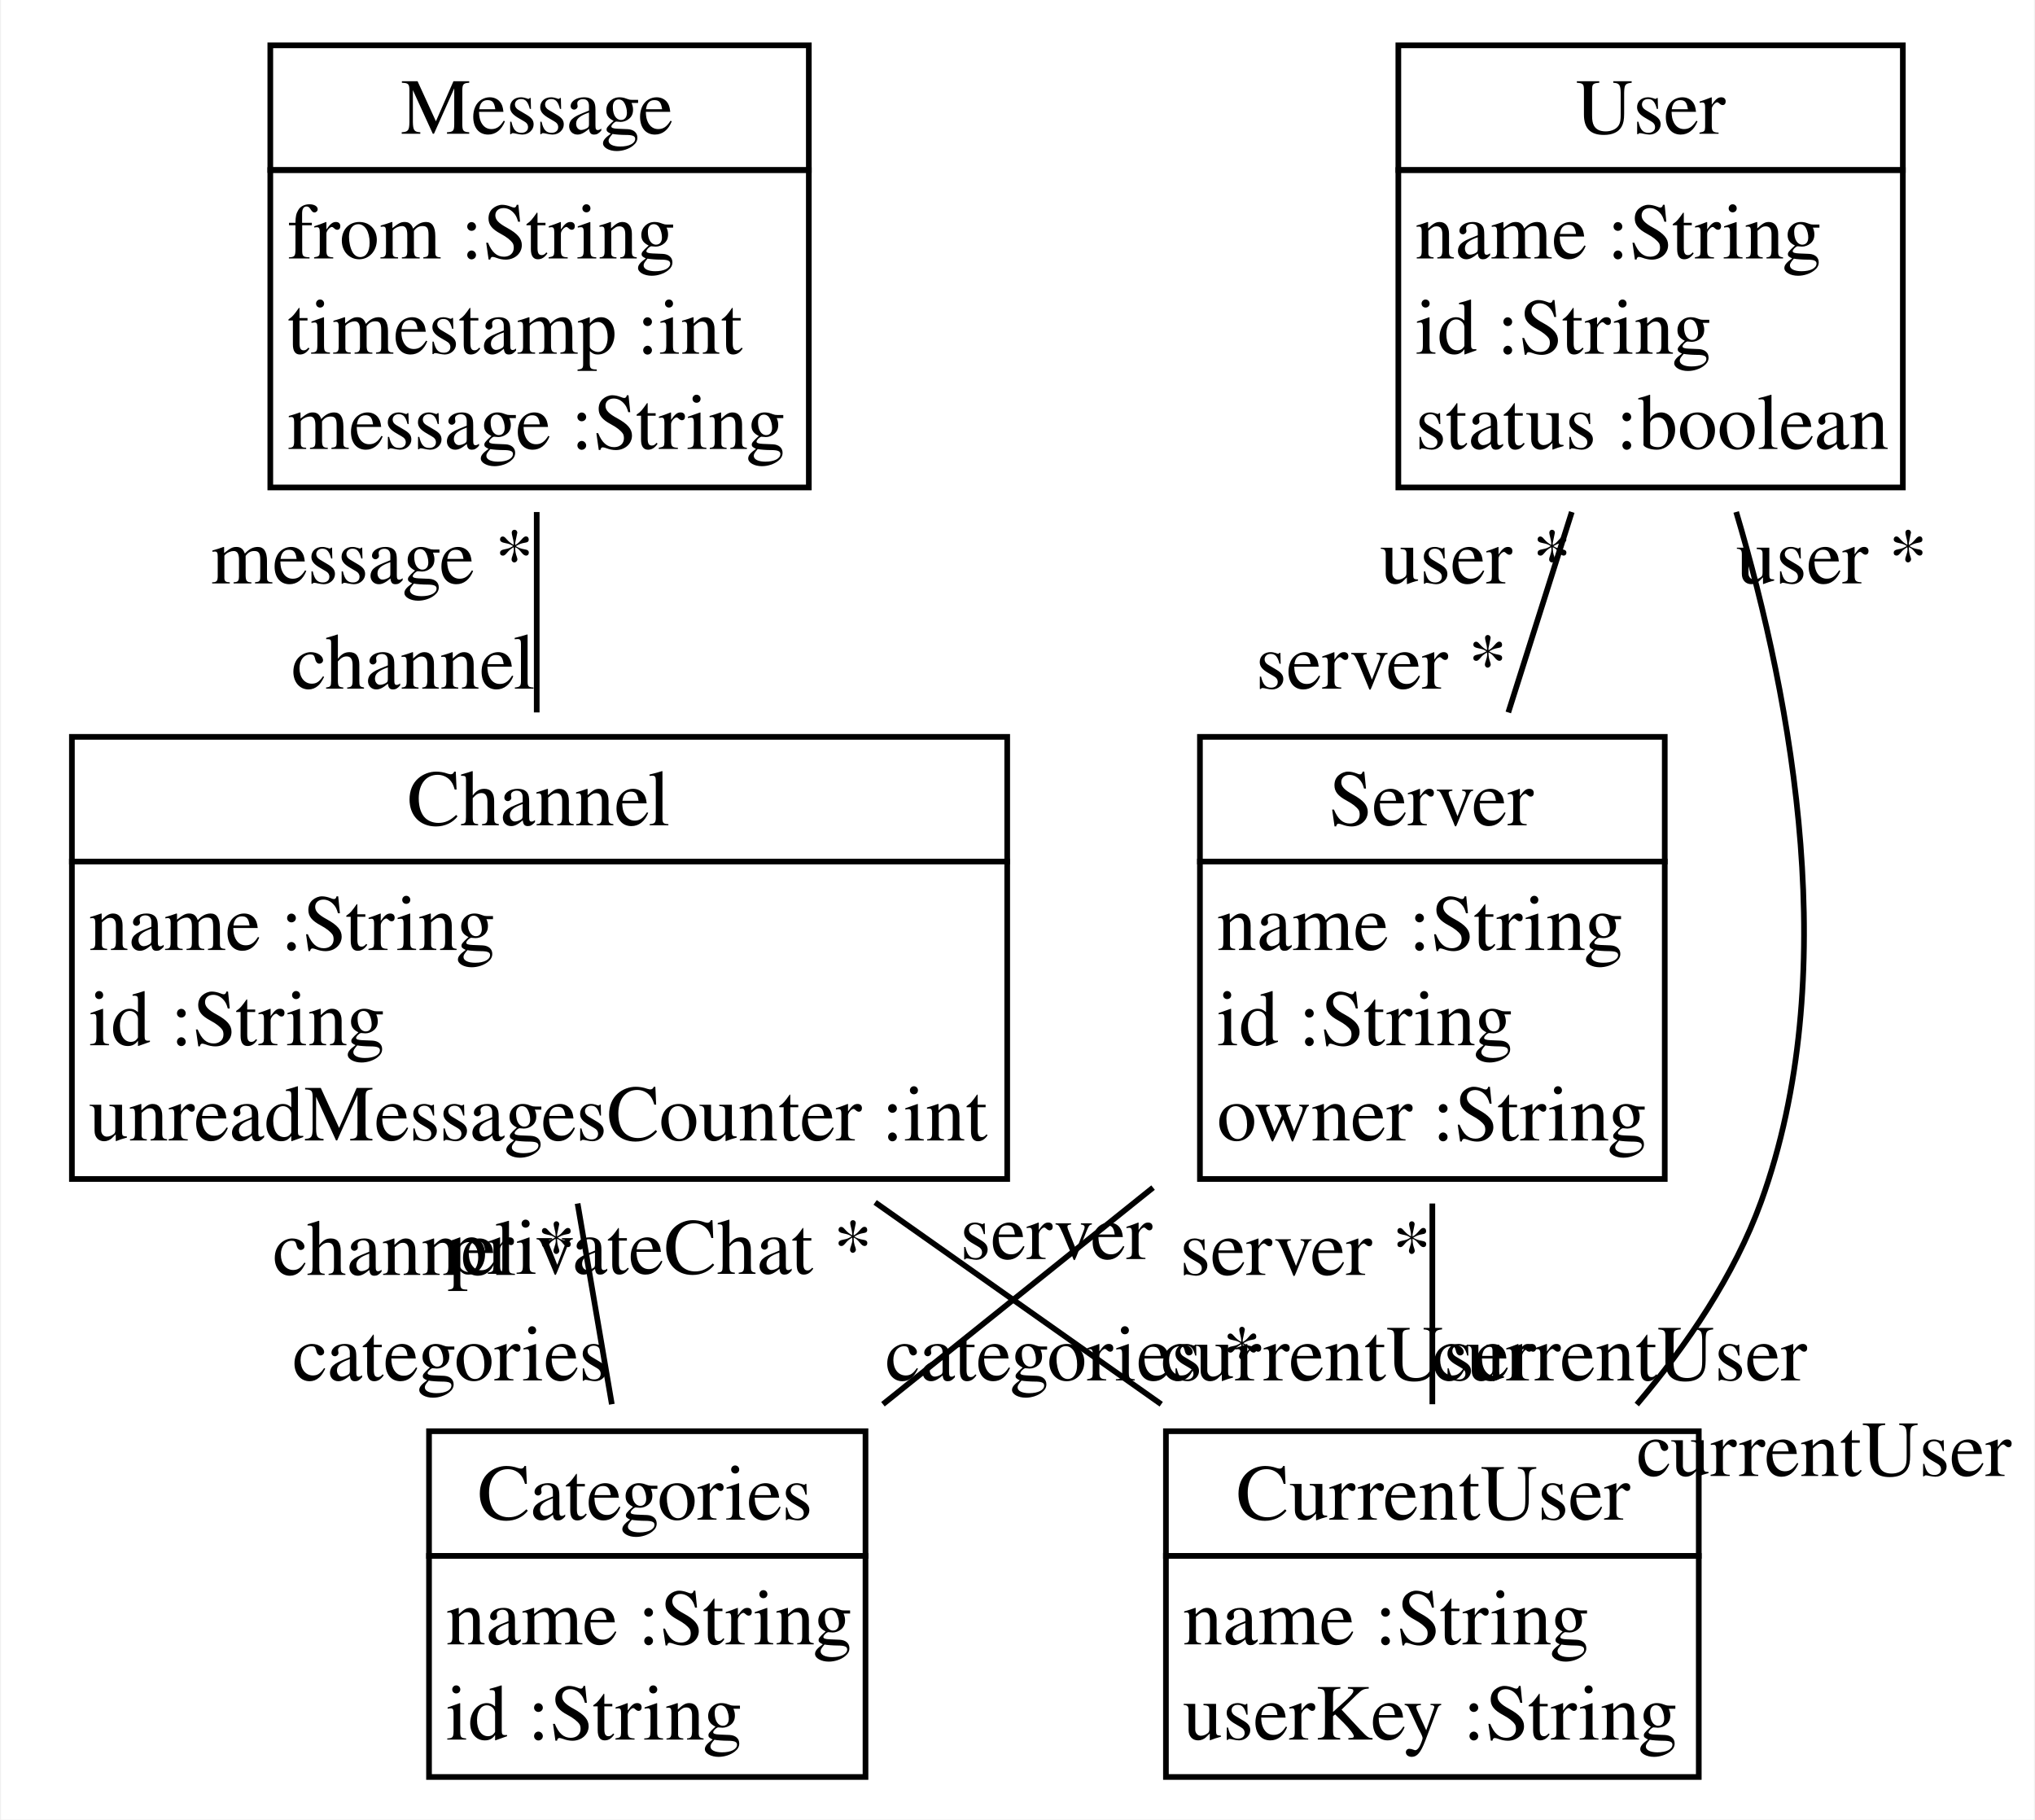
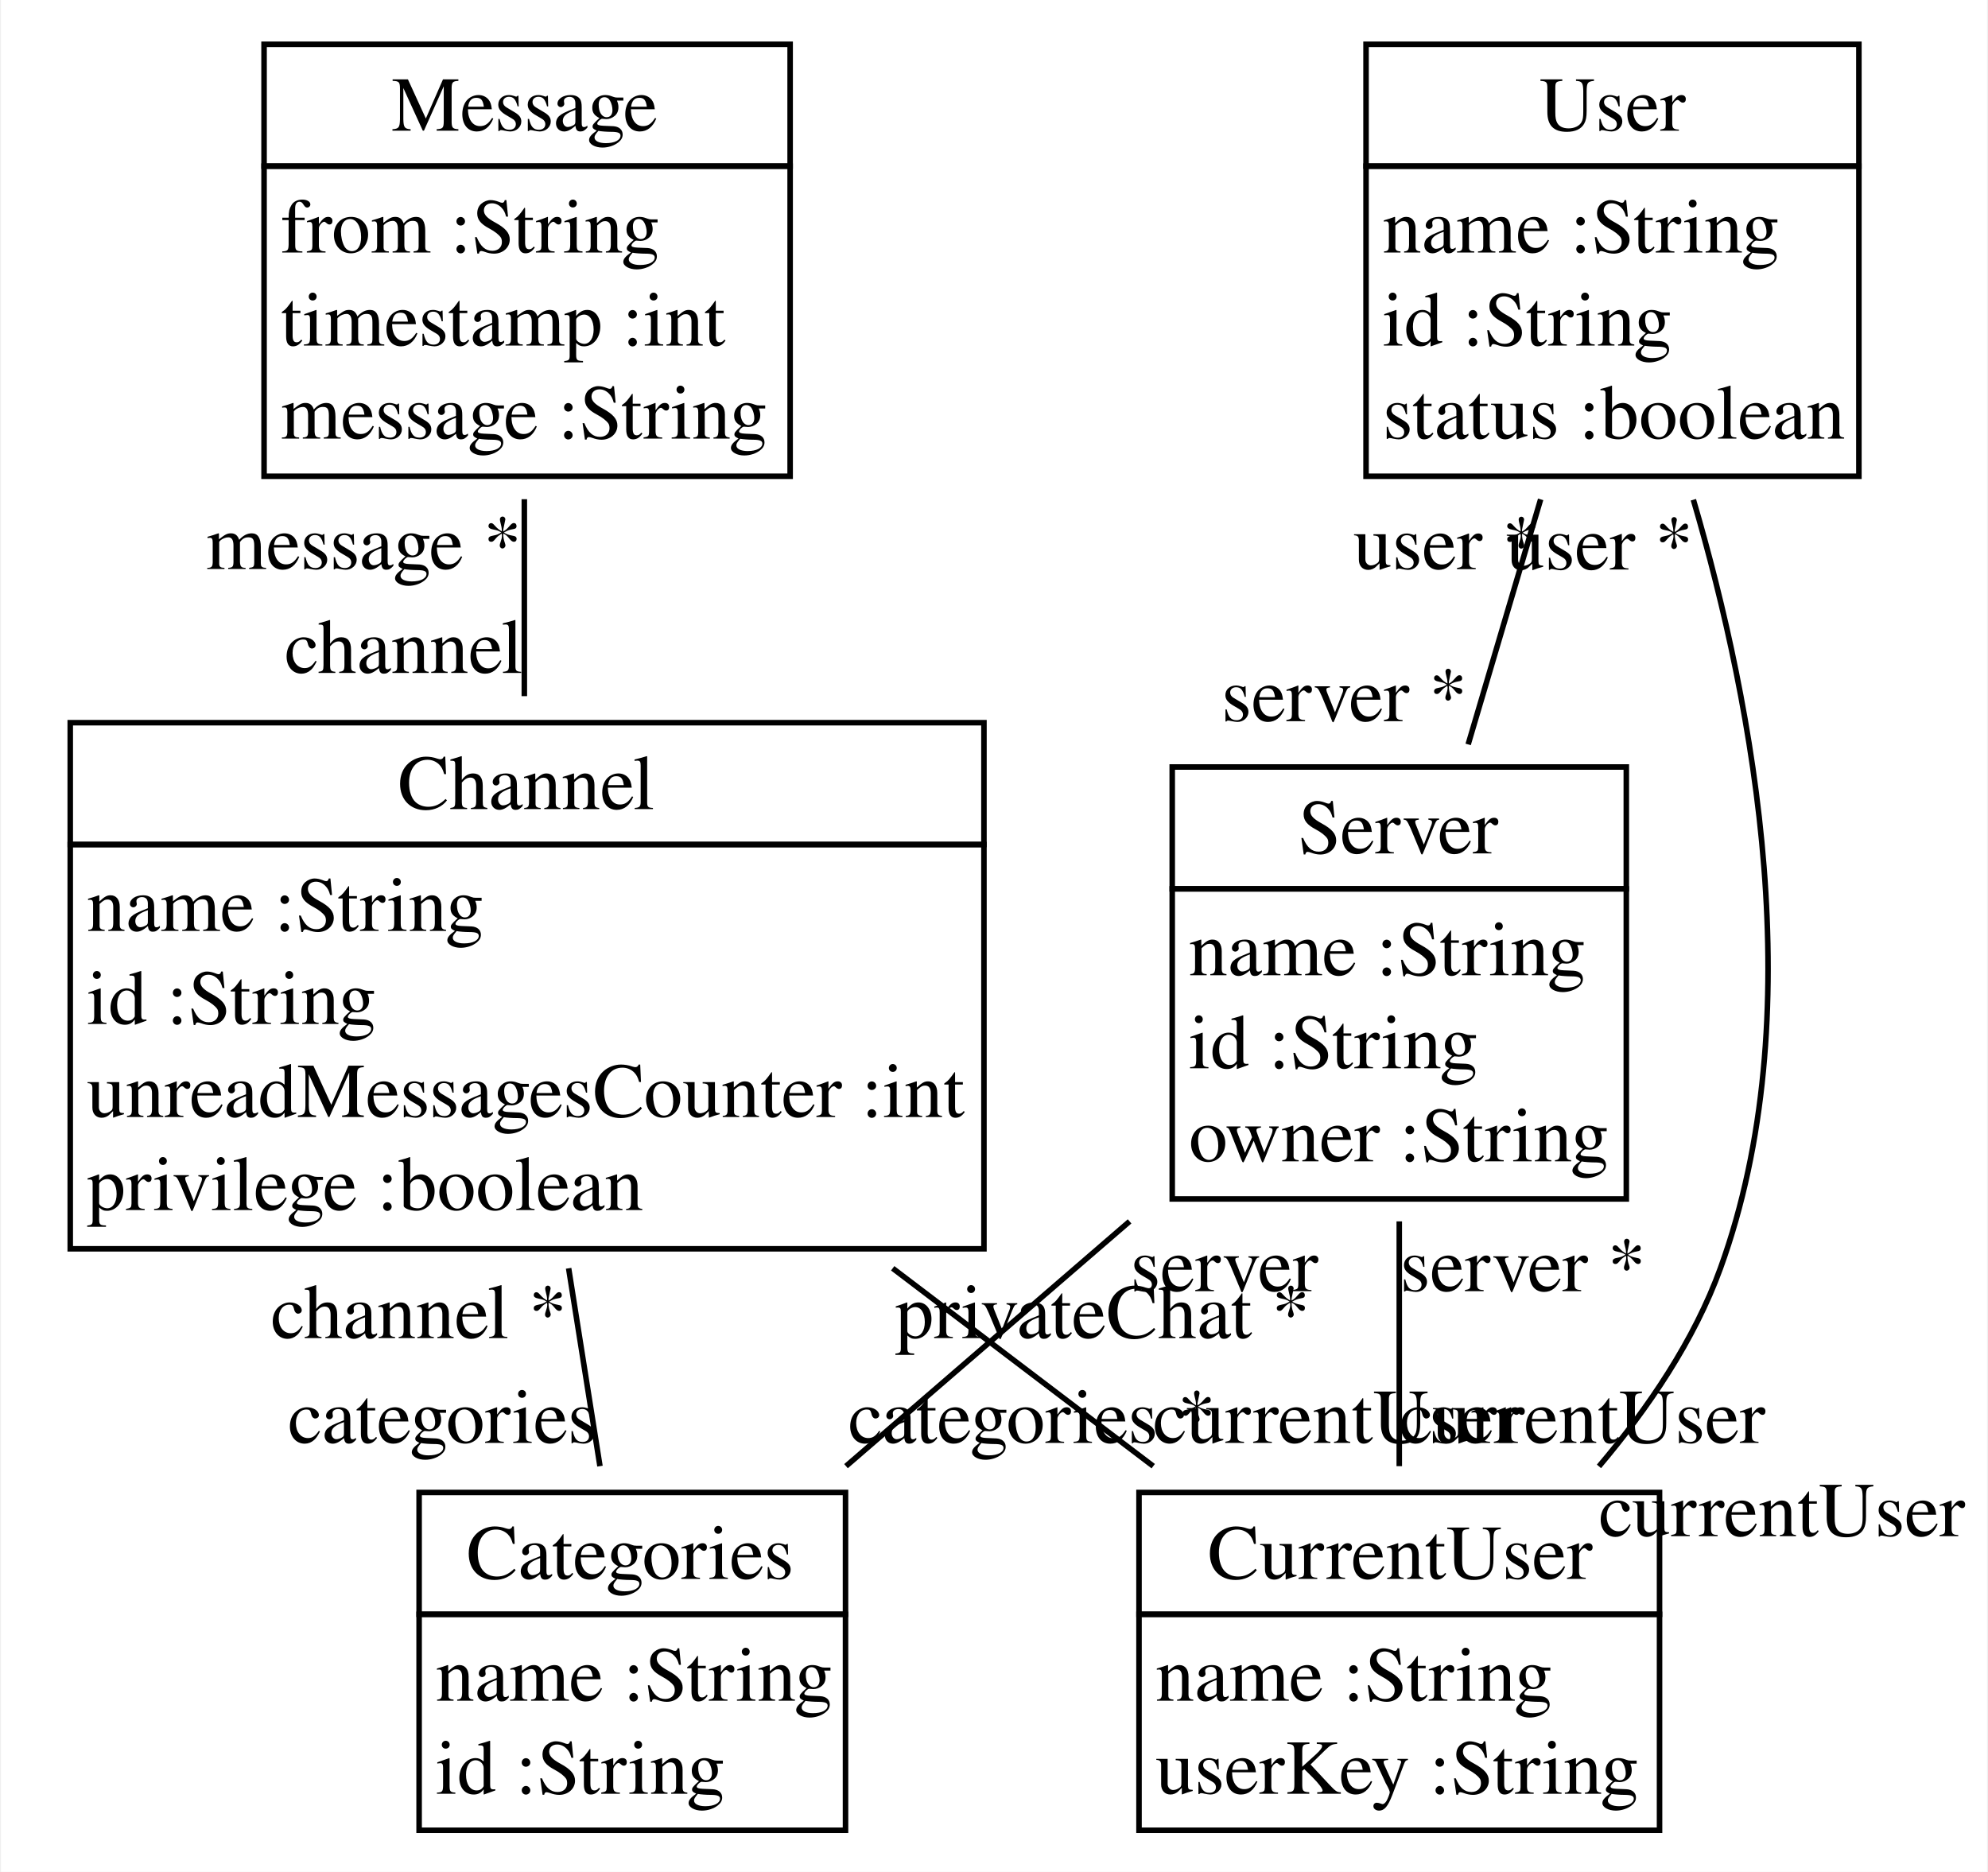
- <svg xmlns="http://www.w3.org/2000/svg" width="359px" height="321px" viewBox="0.00 0.00 358.63 321.00">
-   <g id="graph0" class="graph" transform="scale(1.0 1.0) rotate(0) translate(4 317)">
-     <polygon fill="white" stroke="transparent" points="-4,4 -4,-317 354.63,-317 354.63,4 -4,4" />
+ <svg xmlns="http://www.w3.org/2000/svg" width="359px" height="338px" viewBox="0.00 0.00 358.63 338.00">
+   <g id="graph0" class="graph" transform="scale(1.0 1.0) rotate(0) translate(4 334)">
+     <polygon fill="white" stroke="transparent" points="-4,4 -4,-334 354.63,-334 354.63,4 -4,4" />
    <g id="node1" class="node">
      <polygon fill="none" stroke="black" points="71.5,-42.5 71.5,-64.5 148.5,-64.5 148.5,-42.5 71.5,-42.5" />
      <text text-anchor="start" x="80.07" y="-48.9" font-family="Times,serif" font-size="14.00">Categories</text>
      <polygon fill="none" stroke="black" points="71.5,-3.5 71.5,-42.5 148.5,-42.5 148.5,-3.5 71.5,-3.5" />
      <text text-anchor="start" x="74.5" y="-26.9" font-family="Times,serif" font-size="14.00">name :String</text>
      <text text-anchor="start" x="74.5" y="-10.1" font-family="Times,serif" font-size="14.00">id :String</text>
    </g>
    <g id="node2" class="node">
-       <polygon fill="none" stroke="black" points="8.5,-165 8.5,-187 173.5,-187 173.5,-165 8.5,-165" />
-       <text text-anchor="start" x="67.67" y="-171.4" font-family="Times,serif" font-size="14.00">Channel</text>
-       <polygon fill="none" stroke="black" points="8.5,-109 8.5,-165 173.5,-165 173.5,-109 8.5,-109" />
-       <text text-anchor="start" x="11.5" y="-149.4" font-family="Times,serif" font-size="14.00">name :String</text>
-       <text text-anchor="start" x="11.5" y="-132.6" font-family="Times,serif" font-size="14.00">id :String</text>
-       <text text-anchor="start" x="11.5" y="-115.8" font-family="Times,serif" font-size="14.00">unreadMessagesCounter :int</text>
+       <polygon fill="none" stroke="black" points="8.5,-181.5 8.5,-203.5 173.5,-203.5 173.5,-181.5 8.5,-181.5" />
+       <text text-anchor="start" x="67.67" y="-187.9" font-family="Times,serif" font-size="14.00">Channel</text>
+       <polygon fill="none" stroke="black" points="8.5,-108.5 8.5,-181.5 173.5,-181.5 173.5,-108.5 8.5,-108.5" />
+       <text text-anchor="start" x="11.5" y="-165.9" font-family="Times,serif" font-size="14.00">name :String</text>
+       <text text-anchor="start" x="11.5" y="-149.1" font-family="Times,serif" font-size="14.00">id :String</text>
+       <text text-anchor="start" x="11.5" y="-132.3" font-family="Times,serif" font-size="14.00">unreadMessagesCounter :int</text>
+       <text text-anchor="start" x="11.5" y="-115.5" font-family="Times,serif" font-size="14.00">privilege :boolean</text>
    </g>
    <g id="edge1" class="edge">
-       <path fill="none" stroke="black" d="M103.75,-69.26C101.85,-80.41 99.71,-92.96 97.71,-104.67" />
-       <text text-anchor="middle" x="70.7" y="-92.07" font-family="Times,serif" font-size="14.00">channel *</text>
-       <text text-anchor="middle" x="75.38" y="-73.46" font-family="Times,serif" font-size="14.00">categories</text>
+       <path fill="none" stroke="black" d="M104.16,-69.25C102.4,-80.34 100.41,-92.92 98.5,-104.98" />
+       <text text-anchor="middle" x="71.48" y="-92.38" font-family="Times,serif" font-size="14.00">channel *</text>
+       <text text-anchor="middle" x="75.78" y="-73.45" font-family="Times,serif" font-size="14.00">categories</text>
    </g>
    <g id="node5" class="node">
-       <polygon fill="none" stroke="black" points="207.5,-165 207.5,-187 289.5,-187 289.5,-165 207.5,-165" />
-       <text text-anchor="start" x="230.23" y="-171.4" font-family="Times,serif" font-size="14.00">Server</text>
-       <polygon fill="none" stroke="black" points="207.5,-109 207.5,-165 289.5,-165 289.5,-109 207.5,-109" />
-       <text text-anchor="start" x="210.5" y="-149.4" font-family="Times,serif" font-size="14.00">name :String</text>
-       <text text-anchor="start" x="210.5" y="-132.6" font-family="Times,serif" font-size="14.00">id :String</text>
-       <text text-anchor="start" x="210.5" y="-115.8" font-family="Times,serif" font-size="14.00">owner :String</text>
+       <polygon fill="none" stroke="black" points="207.5,-173.5 207.5,-195.5 289.5,-195.5 289.5,-173.5 207.5,-173.5" />
+       <text text-anchor="start" x="230.23" y="-179.9" font-family="Times,serif" font-size="14.00">Server</text>
+       <polygon fill="none" stroke="black" points="207.5,-117.5 207.5,-173.5 289.5,-173.5 289.5,-117.5 207.5,-117.5" />
+       <text text-anchor="start" x="210.5" y="-157.9" font-family="Times,serif" font-size="14.00">name :String</text>
+       <text text-anchor="start" x="210.5" y="-141.1" font-family="Times,serif" font-size="14.00">id :String</text>
+       <text text-anchor="start" x="210.5" y="-124.3" font-family="Times,serif" font-size="14.00">owner :String</text>
    </g>
    <g id="edge2" class="edge">
-       <path fill="none" stroke="black" d="M151.58,-69.26C166.6,-81.31 183.66,-94.99 199.23,-107.48" />
-       <text text-anchor="middle" x="182.14" y="-94.88" font-family="Times,serif" font-size="14.00">server</text>
-       <text text-anchor="middle" x="185.2" y="-73.46" font-family="Times,serif" font-size="14.00">categories *</text>
+       <path fill="none" stroke="black" d="M148.59,-69.25C164.49,-82.97 183.03,-98.98 199.8,-113.45" />
+       <text text-anchor="middle" x="216.9" y="-100.85" font-family="Times,serif" font-size="14.00">server</text>
+       <text text-anchor="middle" x="182.21" y="-73.45" font-family="Times,serif" font-size="14.00">categories *</text>
    </g>
    <g id="node4" class="node">
-       <polygon fill="none" stroke="black" points="43.5,-287 43.5,-309 138.5,-309 138.5,-287 43.5,-287" />
-       <text text-anchor="start" x="66.51" y="-293.4" font-family="Times,serif" font-size="14.00">Message</text>
-       <polygon fill="none" stroke="black" points="43.5,-231 43.5,-287 138.5,-287 138.5,-231 43.5,-231" />
-       <text text-anchor="start" x="46.5" y="-271.4" font-family="Times,serif" font-size="14.00">from :String</text>
-       <text text-anchor="start" x="46.5" y="-254.6" font-family="Times,serif" font-size="14.00">timestamp :int</text>
-       <text text-anchor="start" x="46.5" y="-237.8" font-family="Times,serif" font-size="14.00">message :String</text>
+       <polygon fill="none" stroke="black" points="43.5,-304 43.5,-326 138.5,-326 138.5,-304 43.5,-304" />
+       <text text-anchor="start" x="66.51" y="-310.4" font-family="Times,serif" font-size="14.00">Message</text>
+       <polygon fill="none" stroke="black" points="43.5,-248 43.5,-304 138.5,-304 138.5,-248 43.5,-248" />
+       <text text-anchor="start" x="46.5" y="-288.4" font-family="Times,serif" font-size="14.00">from :String</text>
+       <text text-anchor="start" x="46.5" y="-271.6" font-family="Times,serif" font-size="14.00">timestamp :int</text>
+       <text text-anchor="start" x="46.5" y="-254.8" font-family="Times,serif" font-size="14.00">message :String</text>
    </g>
    <g id="edge3" class="edge">
-       <path fill="none" stroke="black" d="M90.5,-191.31C90.5,-202.78 90.5,-215.2 90.5,-226.67" />
-       <text text-anchor="middle" x="61.54" y="-214.07" font-family="Times,serif" font-size="14.00">message *</text>
-       <text text-anchor="middle" x="68.73" y="-195.51" font-family="Times,serif" font-size="14.00">channel</text>
+       <path fill="none" stroke="black" d="M90.5,-208.29C90.5,-220.07 90.5,-232.49 90.5,-243.86" />
+       <text text-anchor="middle" x="61.54" y="-231.26" font-family="Times,serif" font-size="14.00">message *</text>
+       <text text-anchor="middle" x="68.73" y="-212.49" font-family="Times,serif" font-size="14.00">channel</text>
    </g>
    <g id="node3" class="node">
      <polygon fill="none" stroke="black" points="201.5,-42.5 201.5,-64.5 295.5,-64.5 295.5,-42.5 201.5,-42.5" />
      <text text-anchor="start" x="213.91" y="-48.9" font-family="Times,serif" font-size="14.00">CurrentUser</text>
      <polygon fill="none" stroke="black" points="201.5,-3.5 201.5,-42.5 295.5,-42.5 295.5,-3.5 201.5,-3.5" />
      <text text-anchor="start" x="204.5" y="-26.9" font-family="Times,serif" font-size="14.00">name :String</text>
      <text text-anchor="start" x="204.5" y="-10.1" font-family="Times,serif" font-size="14.00">userKey :String</text>
    </g>
    <g id="edge4" class="edge">
-       <path fill="none" stroke="black" d="M200.67,-69.26C184.77,-80.47 166.87,-93.1 150.2,-104.87" />
-       <text text-anchor="middle" x="112.29" y="-92.27" font-family="Times,serif" font-size="14.00">privateChat *</text>
-       <text text-anchor="middle" x="233.7" y="-73.46" font-family="Times,serif" font-size="14.00">currentUser</text>
+       <path fill="none" stroke="black" d="M204.07,-69.25C189.46,-80.34 172.9,-92.92 157.02,-104.98" />
+       <text text-anchor="middle" x="194.93" y="-92.38" font-family="Times,serif" font-size="14.00">privateChat *</text>
+       <text text-anchor="middle" x="237.1" y="-73.45" font-family="Times,serif" font-size="14.00">currentUser</text>
    </g>
    <g id="edge5" class="edge">
-       <path fill="none" stroke="black" d="M248.5,-69.26C248.5,-80.41 248.5,-92.96 248.5,-104.67" />
-       <text text-anchor="middle" x="226.15" y="-92.07" font-family="Times,serif" font-size="14.00">server *</text>
-       <text text-anchor="middle" x="281.53" y="-73.46" font-family="Times,serif" font-size="14.00">currentUser</text>
+       <path fill="none" stroke="black" d="M248.5,-69.25C248.5,-82.97 248.5,-98.98 248.5,-113.45" />
+       <text text-anchor="middle" x="270.85" y="-100.85" font-family="Times,serif" font-size="14.00">server *</text>
+       <text text-anchor="middle" x="281.53" y="-73.45" font-family="Times,serif" font-size="14.00">currentUser</text>
    </g>
    <g id="node6" class="node">
-       <polygon fill="none" stroke="black" points="242.5,-287 242.5,-309 331.5,-309 331.5,-287 242.5,-287" />
-       <text text-anchor="start" x="273.79" y="-293.4" font-family="Times,serif" font-size="14.00">User</text>
-       <polygon fill="none" stroke="black" points="242.5,-231 242.5,-287 331.5,-287 331.5,-231 242.5,-231" />
-       <text text-anchor="start" x="245.5" y="-271.4" font-family="Times,serif" font-size="14.00">name :String</text>
-       <text text-anchor="start" x="245.5" y="-254.6" font-family="Times,serif" font-size="14.00">id :String</text>
-       <text text-anchor="start" x="245.5" y="-237.8" font-family="Times,serif" font-size="14.00">status :boolean</text>
+       <polygon fill="none" stroke="black" points="242.5,-304 242.5,-326 331.5,-326 331.5,-304 242.5,-304" />
+       <text text-anchor="start" x="273.79" y="-310.4" font-family="Times,serif" font-size="14.00">User</text>
+       <polygon fill="none" stroke="black" points="242.5,-248 242.5,-304 331.5,-304 331.5,-248 242.5,-248" />
+       <text text-anchor="start" x="245.5" y="-288.4" font-family="Times,serif" font-size="14.00">name :String</text>
+       <text text-anchor="start" x="245.5" y="-271.6" font-family="Times,serif" font-size="14.00">id :String</text>
+       <text text-anchor="start" x="245.5" y="-254.8" font-family="Times,serif" font-size="14.00">status :boolean</text>
    </g>
    <g id="edge6" class="edge">
-       <path fill="none" stroke="black" d="M284.56,-69.21C293.46,-79.72 301.79,-92 306.5,-105 320.87,-144.64 312.14,-192.83 302.1,-226.68" />
-       <text text-anchor="middle" x="319.01" y="-214.08" font-family="Times,serif" font-size="14.00">user *</text>
+       <path fill="none" stroke="black" d="M284.56,-69.21C293.46,-79.72 301.79,-92 306.5,-105 322.98,-150.48 312.62,-206.25 301.61,-243.76" />
+       <text text-anchor="middle" x="284.7" y="-231.16" font-family="Times,serif" font-size="14.00">user *</text>
      <text text-anchor="middle" x="317.6" y="-56.61" font-family="Times,serif" font-size="14.00">currentUser</text>
    </g>
    <g id="edge7" class="edge">
-       <path fill="none" stroke="black" d="M261.9,-191.31C265.53,-202.78 269.46,-215.2 273.1,-226.67" />
-       <text text-anchor="middle" x="256.19" y="-214.07" font-family="Times,serif" font-size="14.00">user *</text>
-       <text text-anchor="middle" x="239.55" y="-195.51" font-family="Times,serif" font-size="14.00">server *</text>
+       <path fill="none" stroke="black" d="M260.94,-199.58C265.14,-213.78 269.83,-229.62 274.03,-243.83" />
+       <text text-anchor="middle" x="257.12" y="-231.23" font-family="Times,serif" font-size="14.00">user *</text>
+       <text text-anchor="middle" x="238.6" y="-203.78" font-family="Times,serif" font-size="14.00">server *</text>
    </g>
  </g>
</svg>
